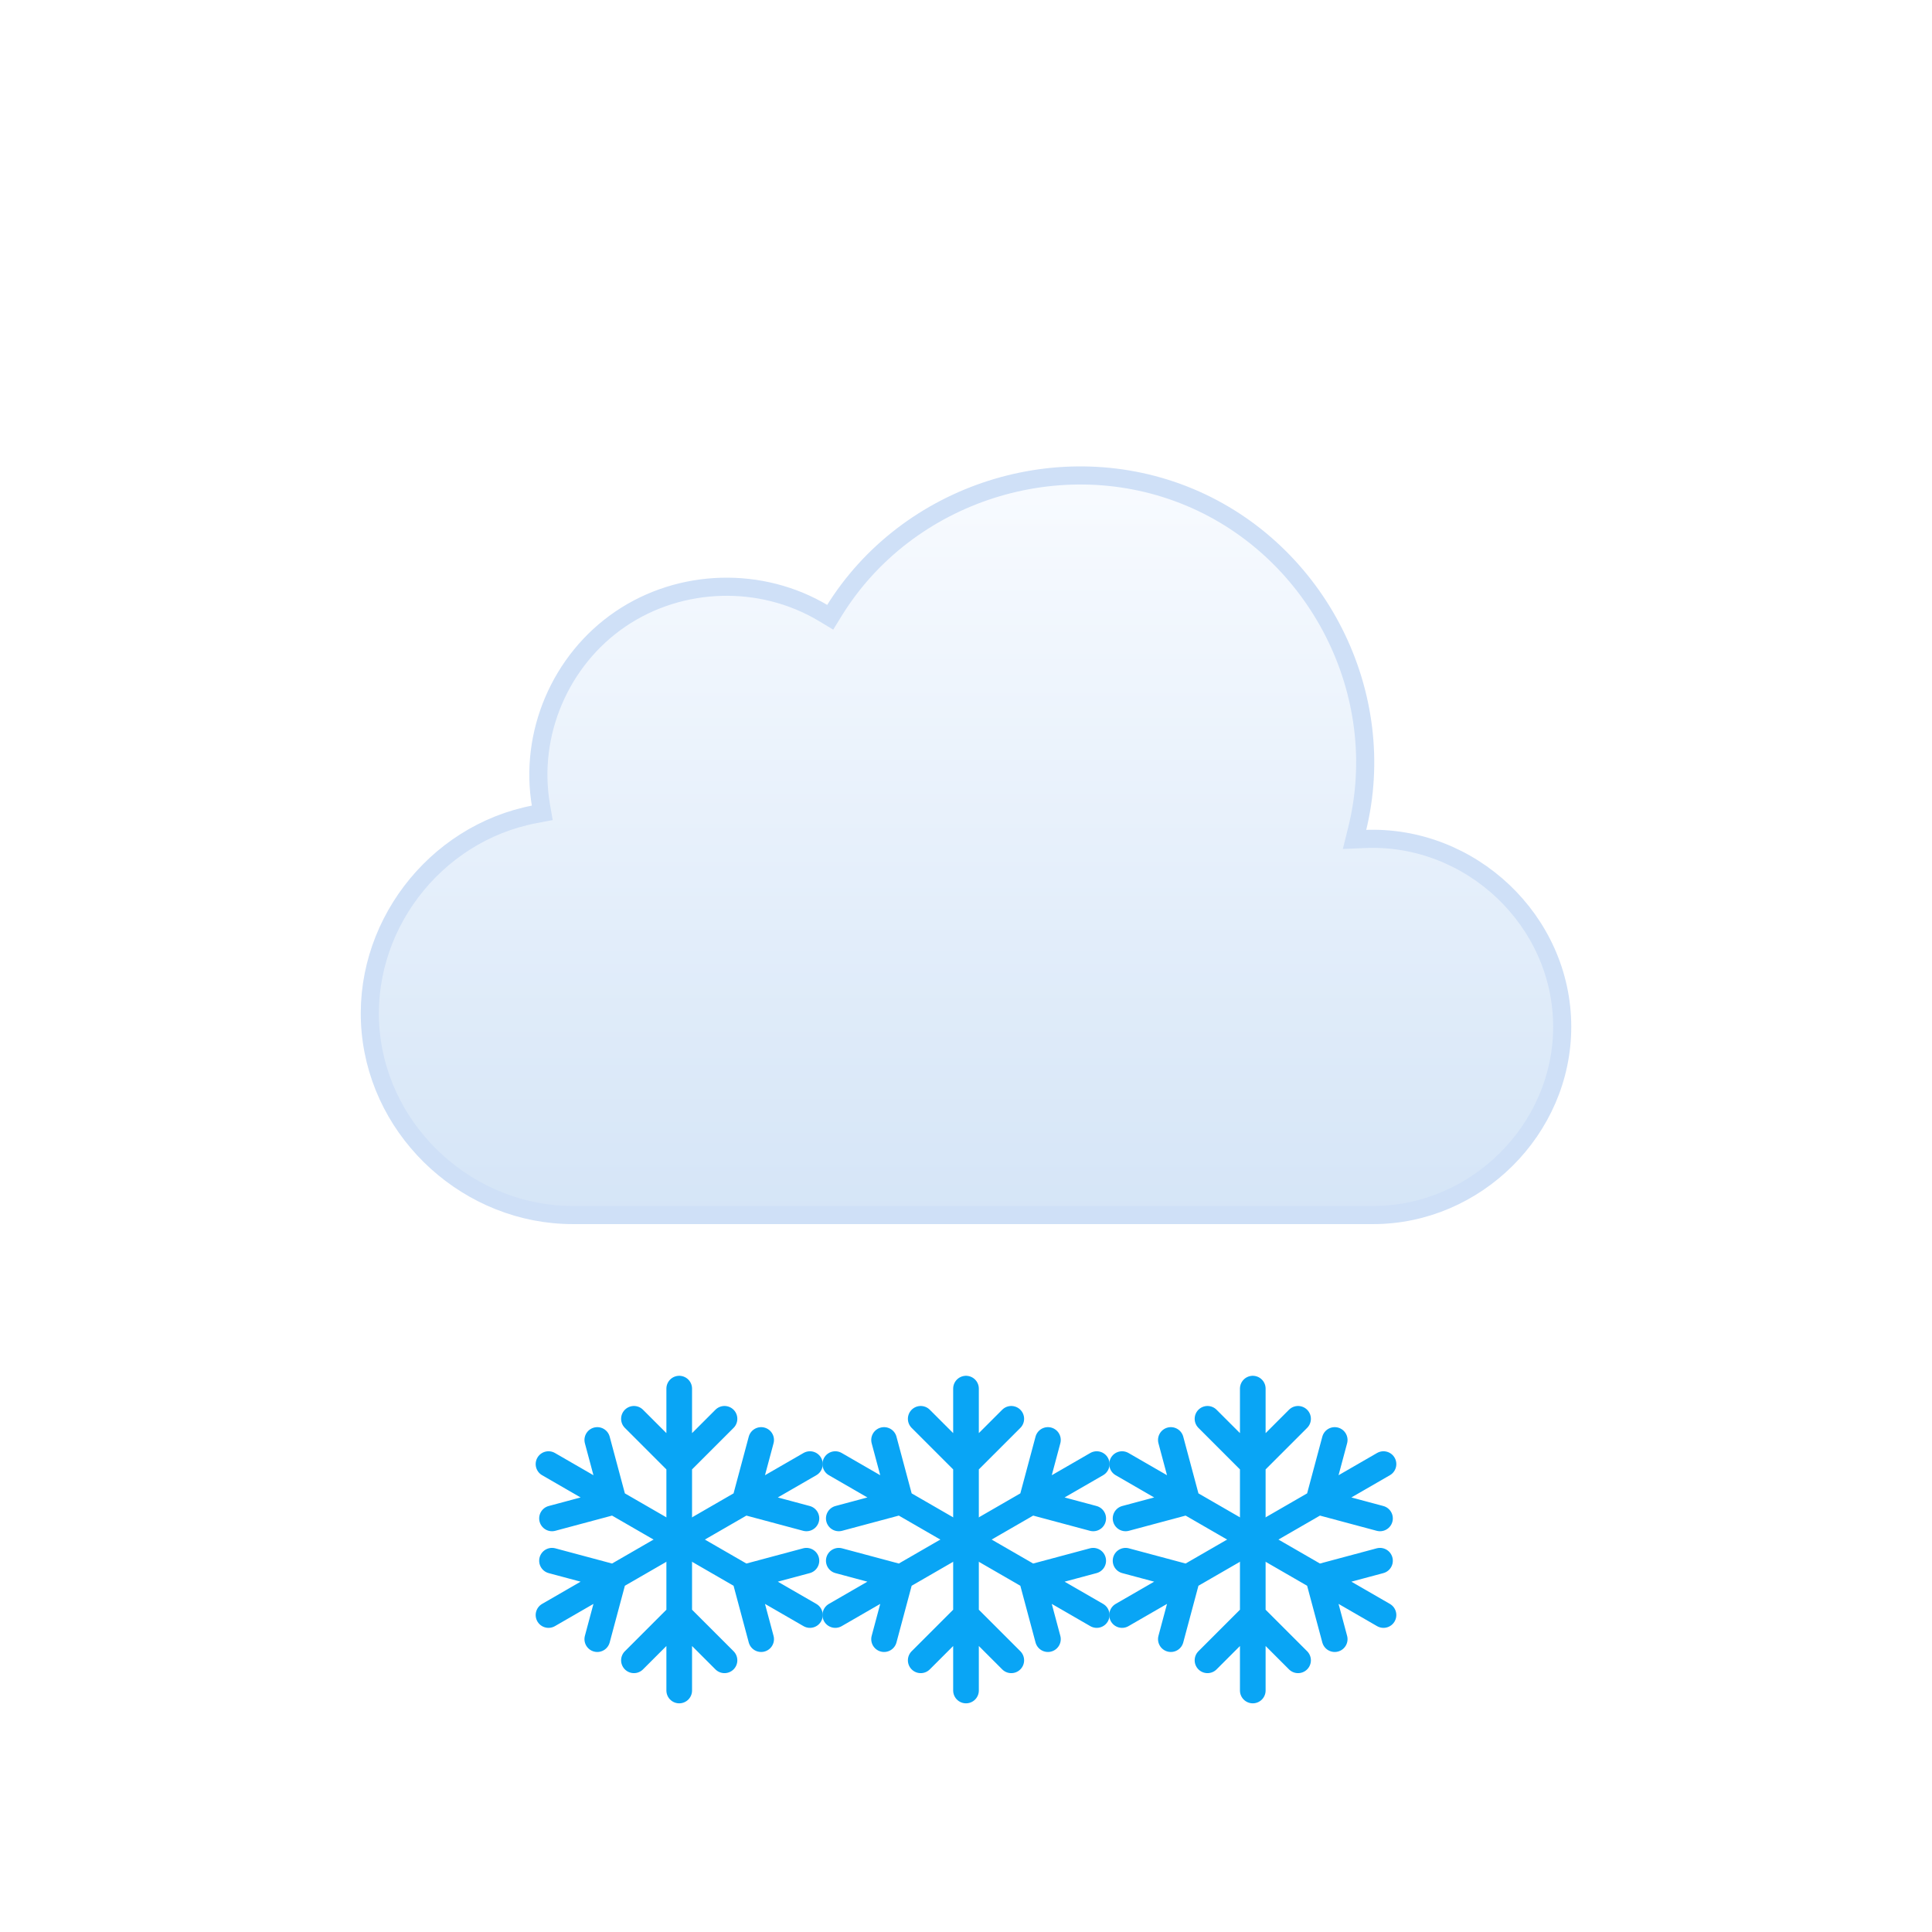
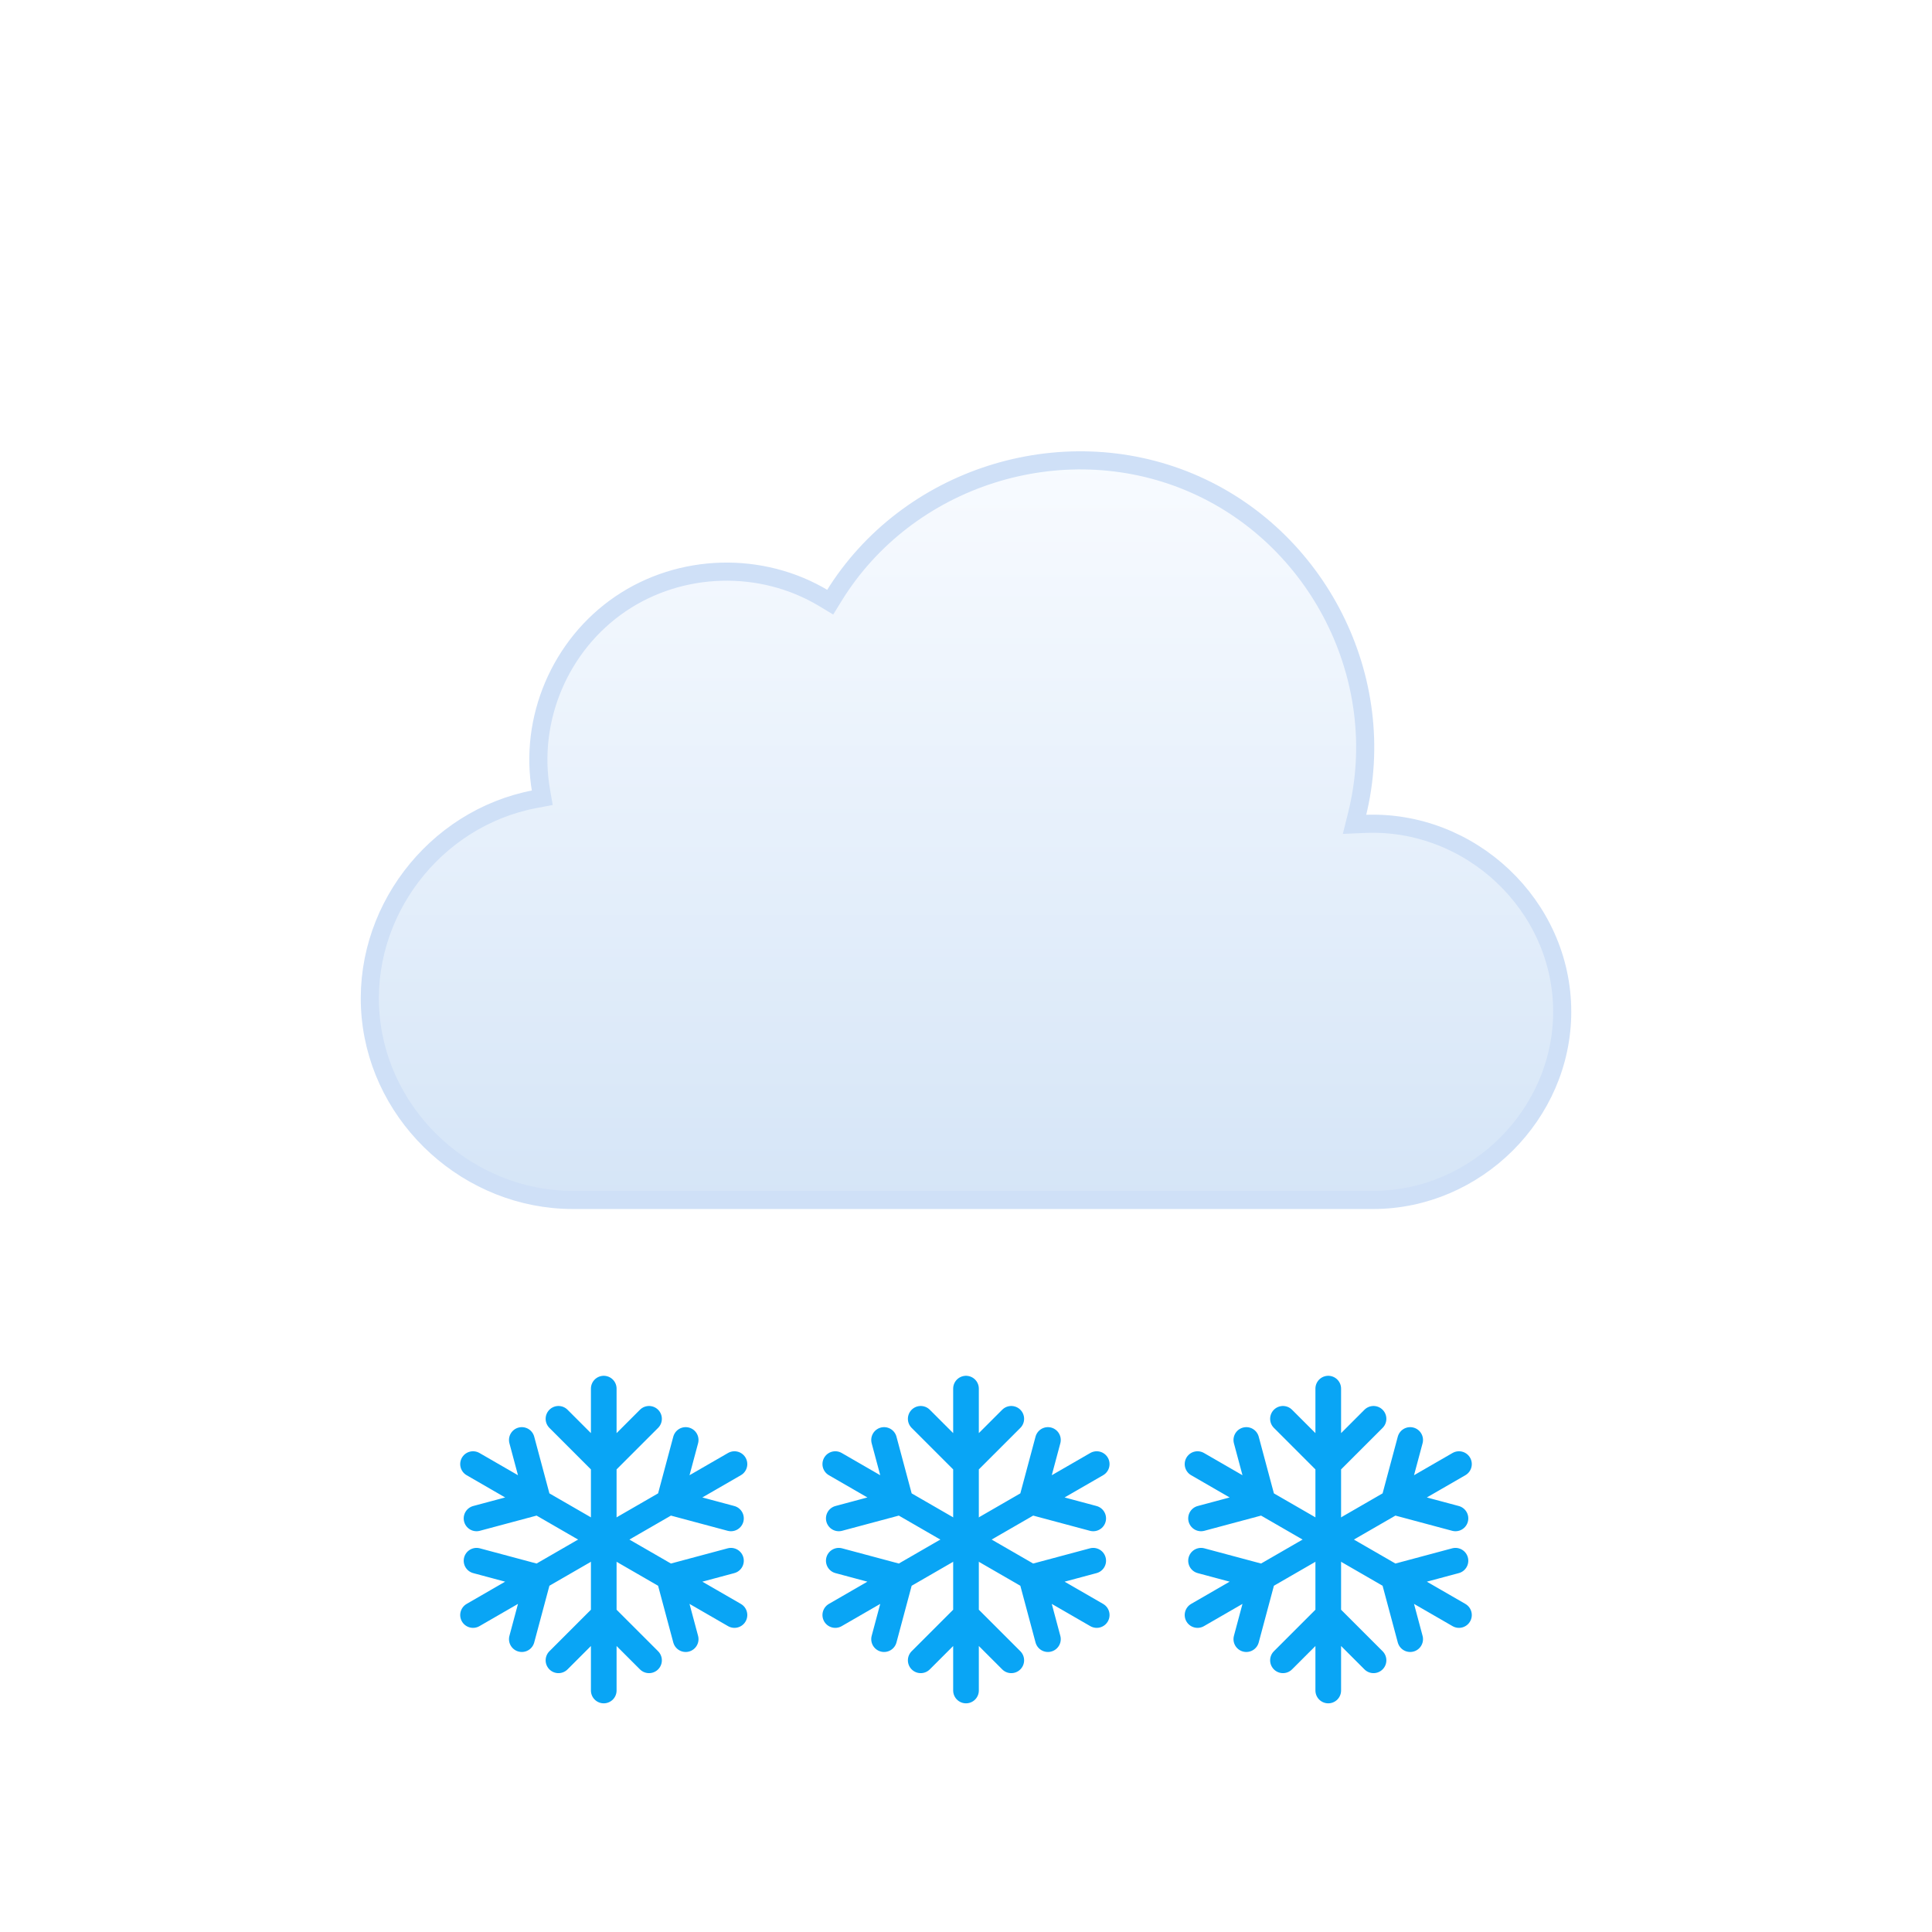
<svg xmlns="http://www.w3.org/2000/svg" viewBox="0 0 128 128" fill="none">
  <defs>
    <linearGradient id="cloud" x1="0" y1="0" x2="0" y2="1">
      <stop stop-color="#f8fbff" />
      <stop offset="1" stop-color="#d5e5f7" />
    </linearGradient>
    <radialGradient id="hail">
      <stop stop-color="white" />
      <stop offset=".55" stop-color="#d8f2ff" />
      <stop offset="1" stop-color="#31a9fa" />
    </radialGradient>
  </defs>
-   <g data-part="cloud" transform="translate(0 -8) translate(64 64) scale(1) translate(-64 -64)">
+   <g data-part="cloud" transform="translate(0 -9) translate(64 64) scale(1) translate(-64 -64)">
    <path d="M55.262 48.475C60.123 40.611 70.297 37.38 78.815 40.943C87.321 44.502 92.138 54.003 89.903 62.965L89.742 63.614L90.411 63.585C97.42 63.279 103.5 68.992 103.5 76.028C103.5 82.84 97.772 88.5 90.977 88.5H37.954C31.128 88.502 25.203 83.171 24.559 76.36C23.916 69.552 28.737 63.212 35.443 61.945L35.926 61.853L35.842 61.369C35.026 56.624 37.126 51.717 41.105 49.013C45.095 46.301 50.446 46.154 54.58 48.64L55.003 48.895L55.262 48.475Z" fill="url(#cloud)" stroke="#cfe0f7" stroke-width="1.2" />
  </g>
-   <g data-part="snowflake" transform="translate(45.0 102)" fill="none" stroke="#09a5f5" stroke-width="1.7" stroke-linecap="round">
+   <g data-part="snowflake" transform="translate(40.0 102)" fill="none" stroke="#09a5f5" stroke-width="1.7" stroke-linecap="round">
    <path transform="rotate(0)" d="M0 0V-10M0-5L-3-8M0-5L3-8" />
    <path transform="rotate(60)" d="M0 0V-10M0-5L-3-8M0-5L3-8" />
    <path transform="rotate(120)" d="M0 0V-10M0-5L-3-8M0-5L3-8" />
    <path transform="rotate(180)" d="M0 0V-10M0-5L-3-8M0-5L3-8" />
    <path transform="rotate(240)" d="M0 0V-10M0-5L-3-8M0-5L3-8" />
    <path transform="rotate(300)" d="M0 0V-10M0-5L-3-8M0-5L3-8" />
  </g>
  <g data-part="snowflake" transform="translate(64.0 102)" fill="none" stroke="#09a5f5" stroke-width="1.7" stroke-linecap="round">
    <path transform="rotate(0)" d="M0 0V-10M0-5L-3-8M0-5L3-8" />
    <path transform="rotate(60)" d="M0 0V-10M0-5L-3-8M0-5L3-8" />
    <path transform="rotate(120)" d="M0 0V-10M0-5L-3-8M0-5L3-8" />
    <path transform="rotate(180)" d="M0 0V-10M0-5L-3-8M0-5L3-8" />
    <path transform="rotate(240)" d="M0 0V-10M0-5L-3-8M0-5L3-8" />
    <path transform="rotate(300)" d="M0 0V-10M0-5L-3-8M0-5L3-8" />
  </g>
-   <g data-part="snowflake" transform="translate(83.0 102)" fill="none" stroke="#09a5f5" stroke-width="1.7" stroke-linecap="round">
+   <g data-part="snowflake" transform="translate(88.0 102)" fill="none" stroke="#09a5f5" stroke-width="1.7" stroke-linecap="round">
    <path transform="rotate(0)" d="M0 0V-10M0-5L-3-8M0-5L3-8" />
    <path transform="rotate(60)" d="M0 0V-10M0-5L-3-8M0-5L3-8" />
    <path transform="rotate(120)" d="M0 0V-10M0-5L-3-8M0-5L3-8" />
    <path transform="rotate(180)" d="M0 0V-10M0-5L-3-8M0-5L3-8" />
    <path transform="rotate(240)" d="M0 0V-10M0-5L-3-8M0-5L3-8" />
    <path transform="rotate(300)" d="M0 0V-10M0-5L-3-8M0-5L3-8" />
  </g>
</svg>
